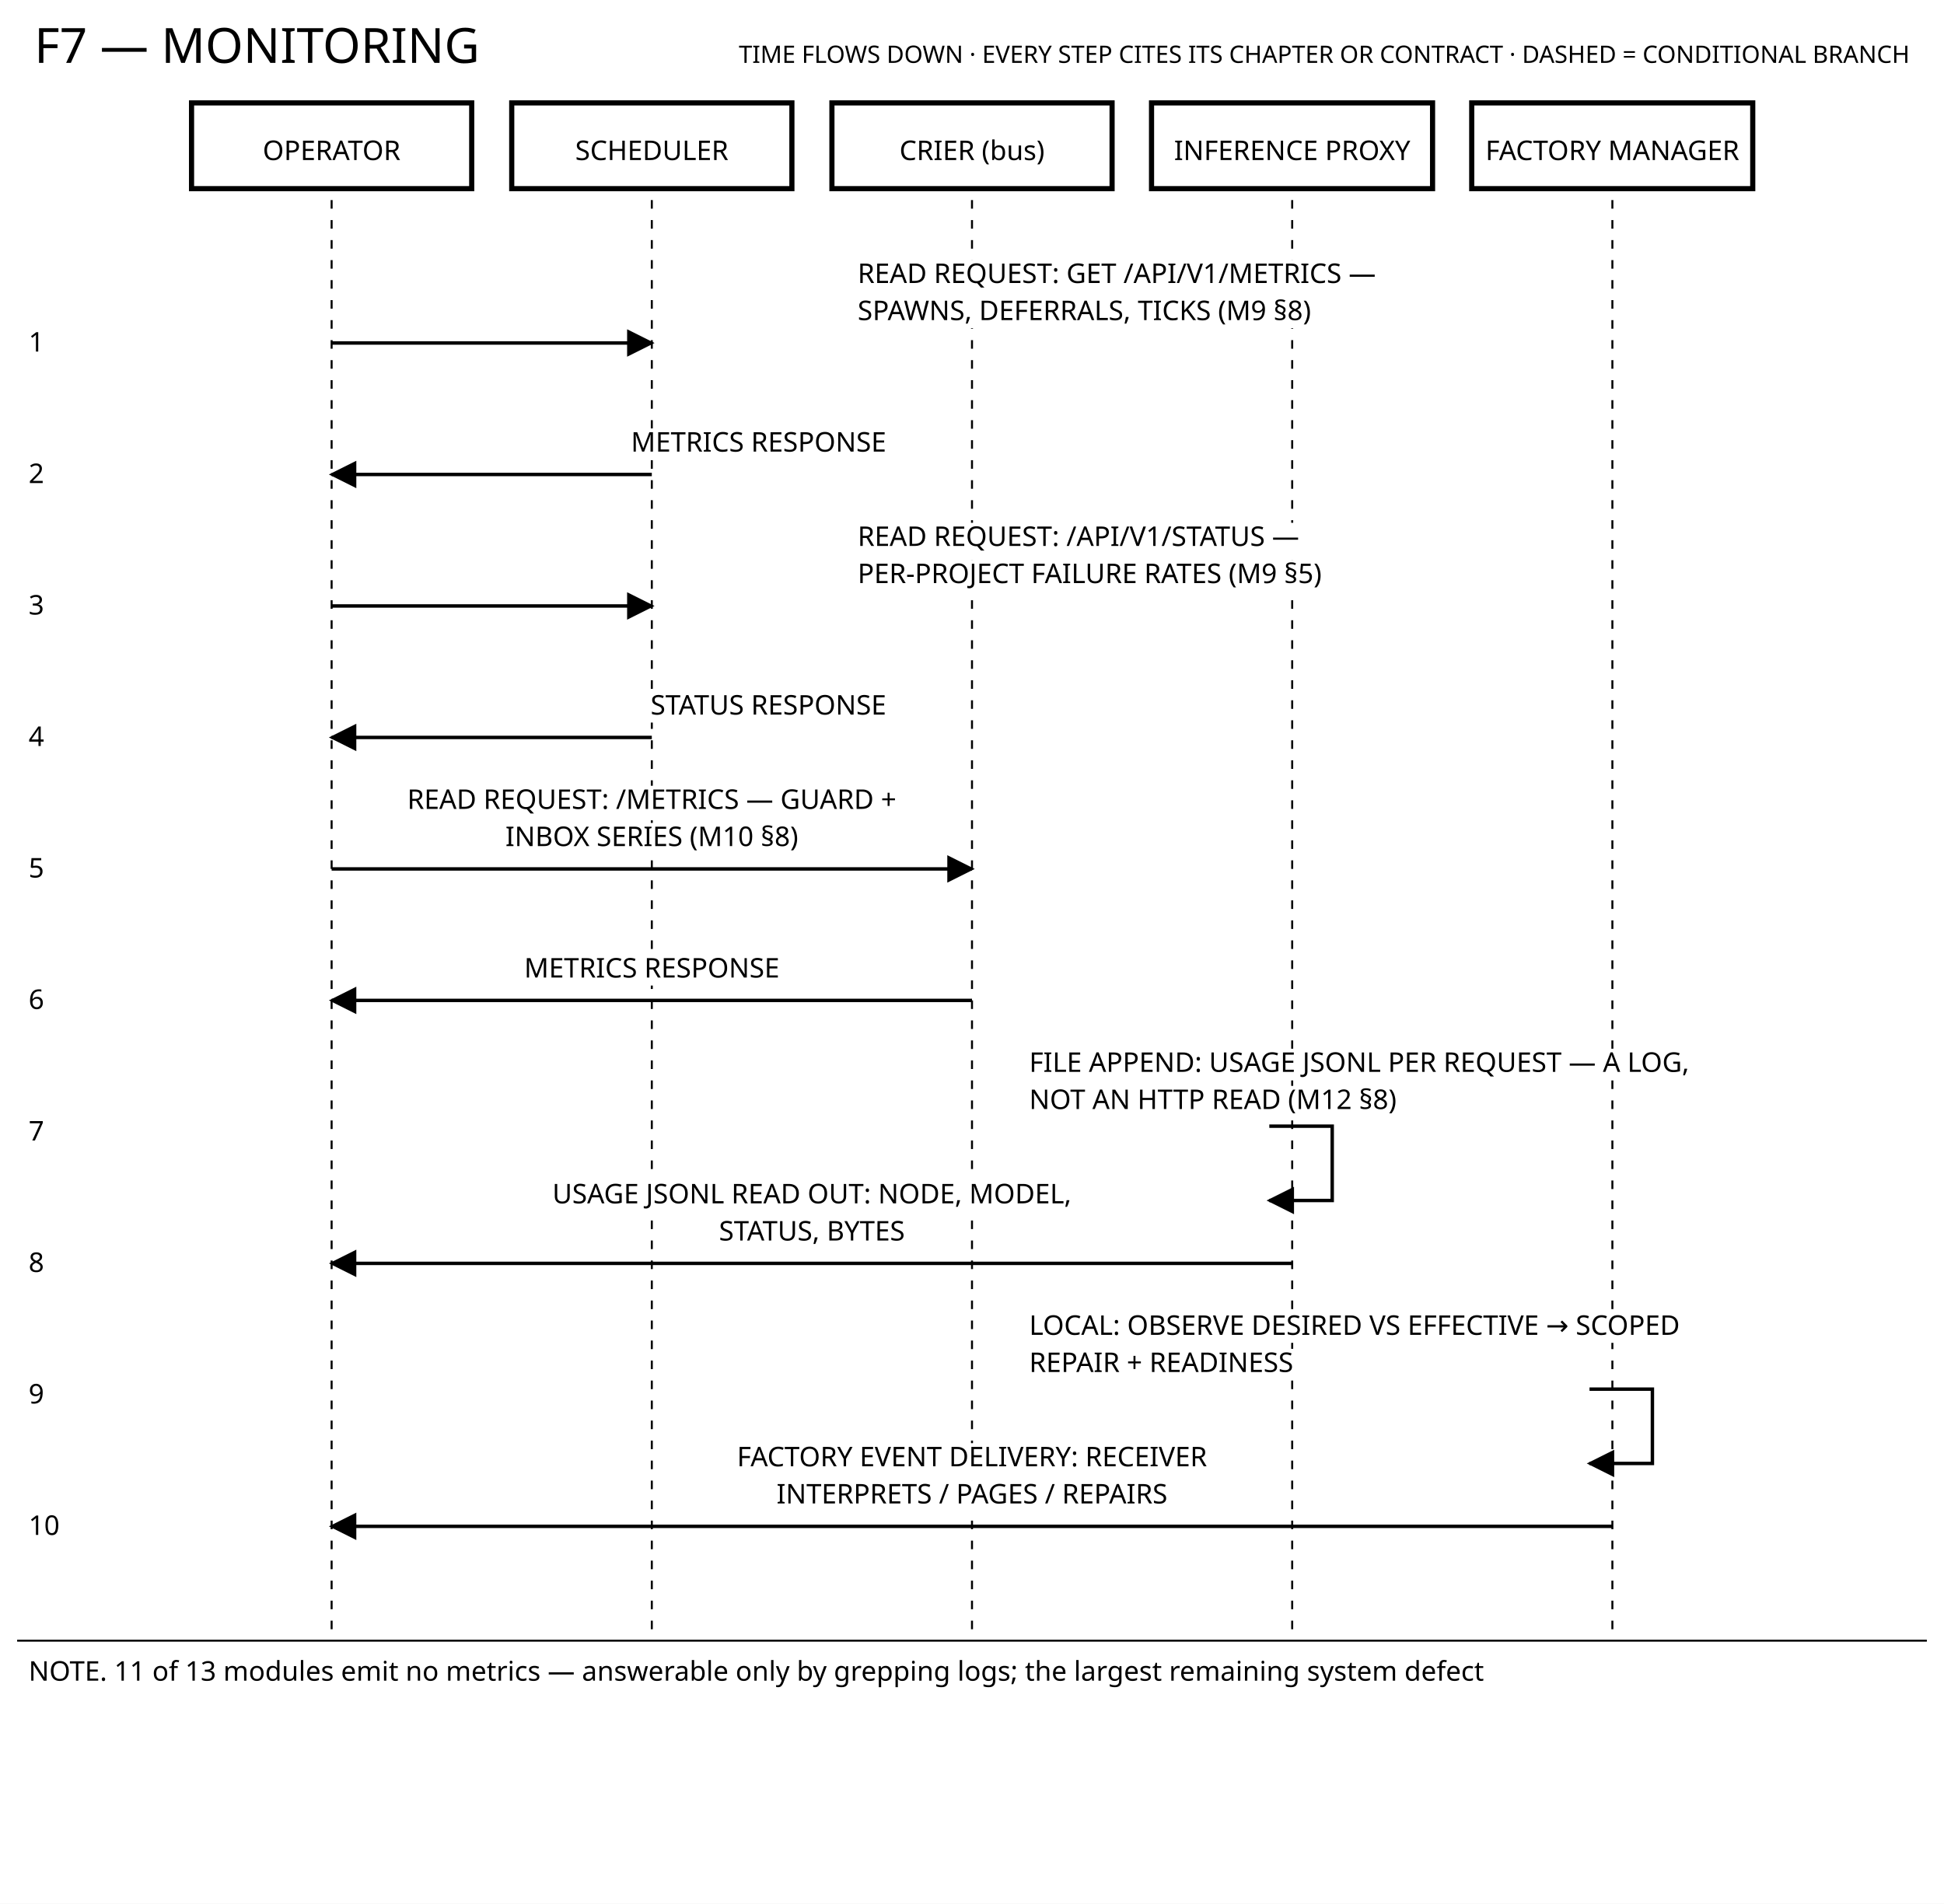
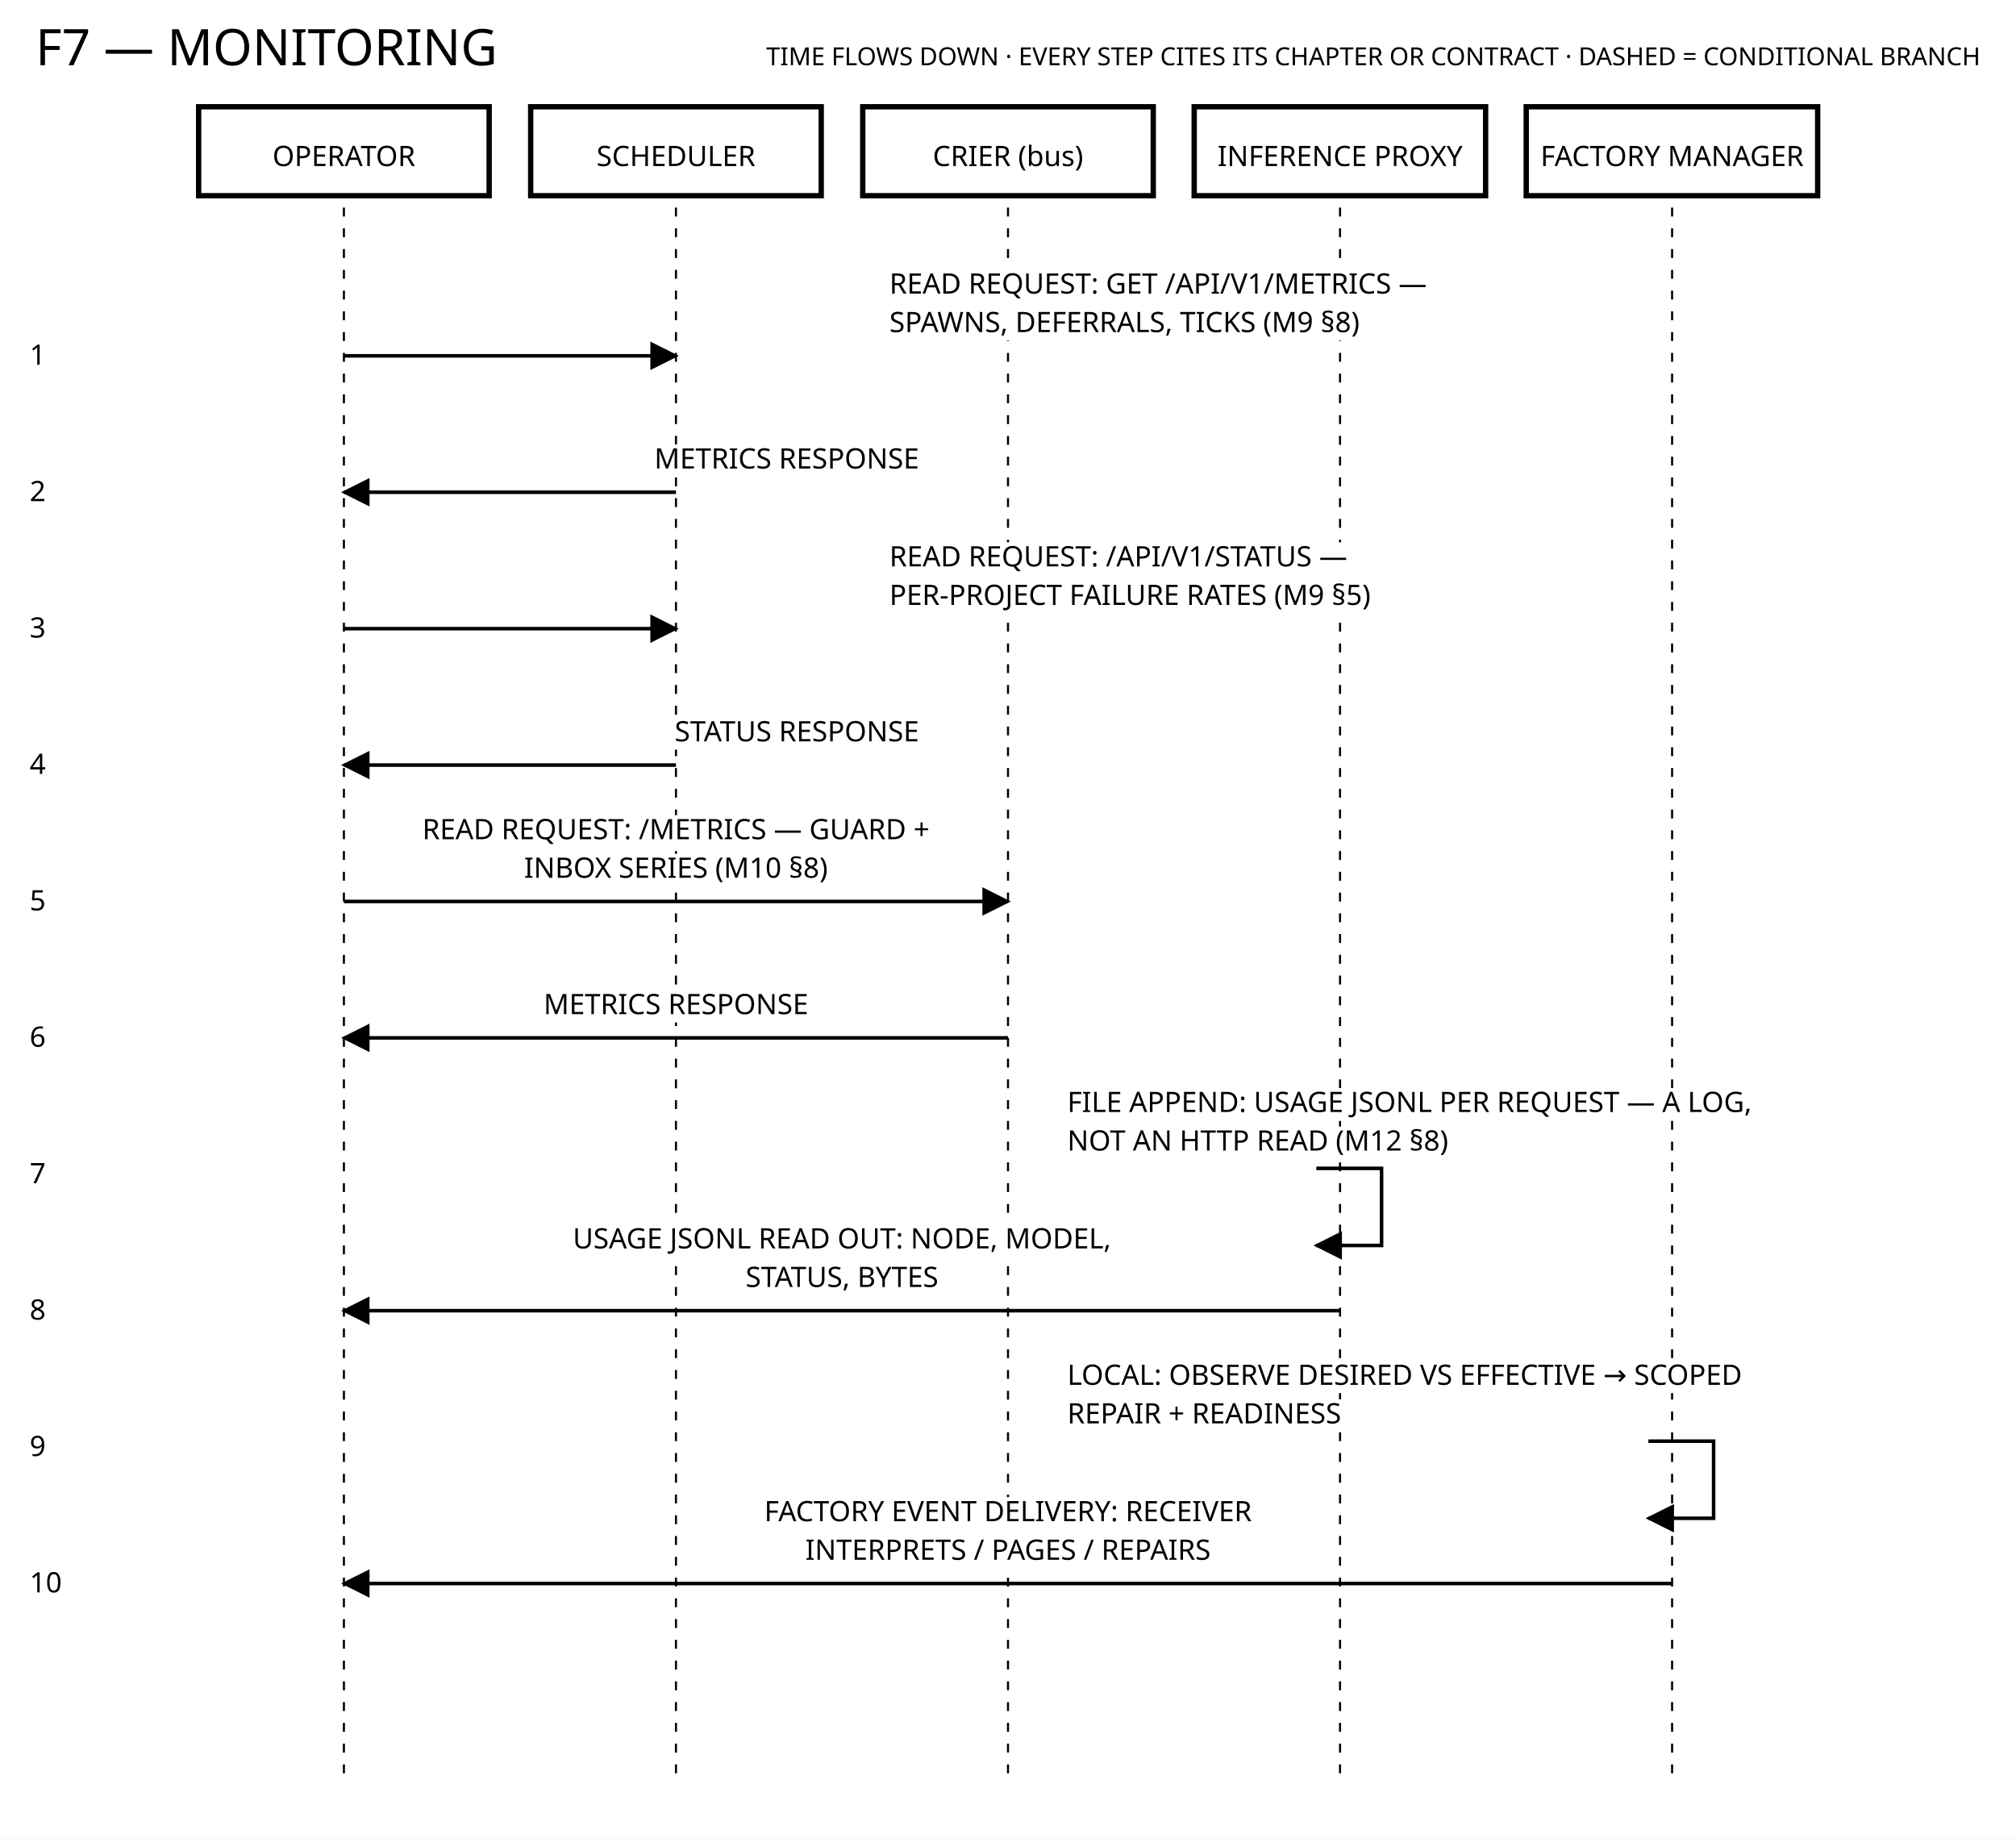
- <svg xmlns="http://www.w3.org/2000/svg" width="170.0mm" height="166.5mm" viewBox="0 0 680 666.0" preserveAspectRatio="xMidYMid meet">
-   <rect width="680" height="666.0" fill="#ffffff" />
+ <svg xmlns="http://www.w3.org/2000/svg" width="170.0mm" height="155.0mm" viewBox="0 0 680 620.0" preserveAspectRatio="xMidYMid meet">
+   <rect width="680" height="620.0" fill="#ffffff" />
  <defs>
    <marker id="ar" viewBox="0 0 10 10" refX="9" refY="5" markerWidth="8" markerHeight="8" orient="auto">
      <path d="M0,0 L10,5 L0,10 z" fill="#000000" />
    </marker>
  </defs>
  <g font-family="Routed Gothic Narrow, Routed Gothic, sans-serif">
    <text x="12.0" y="22.0" font-size="17.00" fill="#000000" text-anchor="start">F7 — MONITORING</text>
    <text x="668.0" y="22.0" font-size="8.40" fill="#000000" text-anchor="end">TIME FLOWS DOWN · EVERY STEP CITES ITS CHAPTER OR CONTRACT · DASHED = CONDITIONAL BRANCH</text>
    <rect x="67.0" y="36.0" width="98.0" height="30.0" fill="#ffffff" stroke="#000000" stroke-width="1.8" />
    <text x="116.0" y="56.0" font-size="9.50" fill="#000000" text-anchor="middle">OPERATOR</text>
-     <polyline points="116.0,70.0 116.0,574.0" fill="none" stroke="#000000" stroke-width="0.7" stroke-dasharray="3 4" />
+     <polyline points="116.0,70.0 116.0,600.0" fill="none" stroke="#000000" stroke-width="0.7" stroke-dasharray="3 4" />
    <rect x="179.0" y="36.0" width="98.0" height="30.0" fill="#ffffff" stroke="#000000" stroke-width="1.8" />
    <text x="228.0" y="56.0" font-size="9.50" fill="#000000" text-anchor="middle">SCHEDULER</text>
-     <polyline points="228.0,70.0 228.0,574.0" fill="none" stroke="#000000" stroke-width="0.7" stroke-dasharray="3 4" />
+     <polyline points="228.0,70.0 228.0,600.0" fill="none" stroke="#000000" stroke-width="0.7" stroke-dasharray="3 4" />
    <rect x="291.0" y="36.0" width="98.0" height="30.0" fill="#ffffff" stroke="#000000" stroke-width="1.8" />
    <text x="340.0" y="56.0" font-size="9.50" fill="#000000" text-anchor="middle">CRIER (bus)</text>
-     <polyline points="340.0,70.0 340.0,574.0" fill="none" stroke="#000000" stroke-width="0.7" stroke-dasharray="3 4" />
+     <polyline points="340.0,70.0 340.0,600.0" fill="none" stroke="#000000" stroke-width="0.7" stroke-dasharray="3 4" />
    <rect x="402.8" y="36.0" width="98.3" height="30.0" fill="#ffffff" stroke="#000000" stroke-width="1.8" />
    <text x="452.0" y="56.0" font-size="9.50" fill="#000000" text-anchor="middle">INFERENCE PROXY</text>
-     <polyline points="452.0,70.0 452.0,574.0" fill="none" stroke="#000000" stroke-width="0.7" stroke-dasharray="3 4" />
+     <polyline points="452.0,70.0 452.0,600.0" fill="none" stroke="#000000" stroke-width="0.7" stroke-dasharray="3 4" />
    <rect x="514.8" y="36.0" width="98.3" height="30.0" fill="#ffffff" stroke="#000000" stroke-width="1.8" />
    <text x="564.0" y="56.0" font-size="9.50" fill="#000000" text-anchor="middle">FACTORY MANAGER</text>
-     <polyline points="564.0,70.0 564.0,574.0" fill="none" stroke="#000000" stroke-width="0.7" stroke-dasharray="3 4" />
+     <polyline points="564.0,70.0 564.0,600.0" fill="none" stroke="#000000" stroke-width="0.7" stroke-dasharray="3 4" />
    <text x="10.0" y="123.0" font-size="9.50" fill="#000000" text-anchor="start">1</text>
    <polyline points="116.0,120.0 228.0,120.0" fill="none" stroke="#000000" stroke-width="1.2" marker-end="url(#ar)" />
    <rect x="297.0" y="90.9" width="198.5" height="10.9" fill="#ffffff" />
    <text x="300.0" y="99.0" font-size="9.50" fill="#000000" text-anchor="start">READ REQUEST: GET /API/V1/METRICS —</text>
    <rect x="297.0" y="103.9" width="182.0" height="10.9" fill="#ffffff" />
    <text x="300.0" y="112.0" font-size="9.50" fill="#000000" text-anchor="start">SPAWNS, DEFERRALS, TICKS (M9 §8)</text>
    <text x="10.0" y="169.0" font-size="9.50" fill="#000000" text-anchor="start">2</text>
    <polyline points="228.0,166.0 116.0,166.0" fill="none" stroke="#000000" stroke-width="1.2" marker-end="url(#ar)" />
    <rect x="216.0" y="149.9" width="94.0" height="10.9" fill="#ffffff" />
    <text x="310.0" y="158.0" font-size="9.50" fill="#000000" text-anchor="end">METRICS RESPONSE</text>
    <text x="10.0" y="215.0" font-size="9.50" fill="#000000" text-anchor="start">3</text>
    <polyline points="116.0,212.0 228.0,212.0" fill="none" stroke="#000000" stroke-width="1.2" marker-end="url(#ar)" />
    <rect x="297.0" y="182.9" width="171.0" height="10.9" fill="#ffffff" />
    <text x="300.0" y="191.0" font-size="9.50" fill="#000000" text-anchor="start">READ REQUEST: /API/V1/STATUS —</text>
    <rect x="297.0" y="195.9" width="187.5" height="10.9" fill="#ffffff" />
    <text x="300.0" y="204.0" font-size="9.50" fill="#000000" text-anchor="start">PER-PROJECT FAILURE RATES (M9 §5)</text>
    <text x="10.0" y="261.0" font-size="9.50" fill="#000000" text-anchor="start">4</text>
    <polyline points="228.0,258.0 116.0,258.0" fill="none" stroke="#000000" stroke-width="1.2" marker-end="url(#ar)" />
    <rect x="221.5" y="241.9" width="88.5" height="10.9" fill="#ffffff" />
    <text x="310.0" y="250.0" font-size="9.50" fill="#000000" text-anchor="end">STATUS RESPONSE</text>
    <text x="10.0" y="307.0" font-size="9.50" fill="#000000" text-anchor="start">5</text>
    <polyline points="116.0,304.0 340.0,304.0" fill="none" stroke="#000000" stroke-width="1.2" marker-end="url(#ar)" />
    <rect x="137.0" y="274.9" width="182.0" height="10.9" fill="#ffffff" />
    <text x="228.0" y="283.0" font-size="9.50" fill="#000000" text-anchor="middle">READ REQUEST: /METRICS — GUARD +</text>
    <rect x="167.2" y="287.9" width="121.5" height="10.9" fill="#ffffff" />
    <text x="228.0" y="296.0" font-size="9.50" fill="#000000" text-anchor="middle">INBOX SERIES (M10 §8)</text>
    <text x="10.0" y="353.0" font-size="9.50" fill="#000000" text-anchor="start">6</text>
    <polyline points="340.0,350.0 116.0,350.0" fill="none" stroke="#000000" stroke-width="1.2" marker-end="url(#ar)" />
    <rect x="181.0" y="333.9" width="94.0" height="10.9" fill="#ffffff" />
    <text x="228.0" y="342.0" font-size="9.50" fill="#000000" text-anchor="middle">METRICS RESPONSE</text>
    <text x="10.0" y="399.0" font-size="9.50" fill="#000000" text-anchor="start">7</text>
    <polyline points="444.0,394.0 466.0,394.0 466.0,420.0 444.0,420.0" fill="none" stroke="#000000" stroke-width="1.2" marker-end="url(#ar)" />
    <rect x="357.0" y="366.9" width="253.5" height="10.9" fill="#ffffff" />
    <text x="360.0" y="375.0" font-size="9.50" fill="#000000" text-anchor="start">FILE APPEND: USAGE JSONL PER REQUEST — A LOG,</text>
    <rect x="357.0" y="379.9" width="143.5" height="10.9" fill="#ffffff" />
    <text x="360.0" y="388.0" font-size="9.50" fill="#000000" text-anchor="start">NOT AN HTTP READ (M12 §8)</text>
    <text x="10.0" y="445.0" font-size="9.50" fill="#000000" text-anchor="start">8</text>
    <polyline points="452.0,442.0 116.0,442.0" fill="none" stroke="#000000" stroke-width="1.2" marker-end="url(#ar)" />
    <rect x="187.5" y="412.9" width="193.0" height="10.9" fill="#ffffff" />
    <text x="284.0" y="421.0" font-size="9.50" fill="#000000" text-anchor="middle">USAGE JSONL READ OUT: NODE, MODEL,</text>
    <rect x="245.2" y="425.9" width="77.5" height="10.9" fill="#ffffff" />
    <text x="284.0" y="434.0" font-size="9.50" fill="#000000" text-anchor="middle">STATUS, BYTES</text>
    <text x="10.0" y="491.0" font-size="9.50" fill="#000000" text-anchor="start">9</text>
    <polyline points="556.0,486.0 578.0,486.0 578.0,512.0 556.0,512.0" fill="none" stroke="#000000" stroke-width="1.2" marker-end="url(#ar)" />
    <rect x="357.0" y="458.9" width="248.0" height="10.9" fill="#ffffff" />
    <text x="360.0" y="467.0" font-size="9.50" fill="#000000" text-anchor="start">LOCAL: OBSERVE DESIRED VS EFFECTIVE → SCOPED</text>
    <rect x="357.0" y="471.9" width="105.0" height="10.9" fill="#ffffff" />
    <text x="360.0" y="480.0" font-size="9.50" fill="#000000" text-anchor="start">REPAIR + READINESS</text>
    <text x="10.0" y="537.0" font-size="9.50" fill="#000000" text-anchor="start">10</text>
    <polyline points="564.0,534.0 116.0,534.0" fill="none" stroke="#000000" stroke-width="1.2" marker-end="url(#ar)" />
    <rect x="249.0" y="504.9" width="182.0" height="10.9" fill="#ffffff" />
    <text x="340.0" y="513.0" font-size="9.50" fill="#000000" text-anchor="middle">FACTORY EVENT DELIVERY: RECEIVER</text>
    <rect x="260.0" y="517.9" width="160.0" height="10.9" fill="#ffffff" />
    <text x="340.0" y="526.0" font-size="9.50" fill="#000000" text-anchor="middle">INTERPRETS / PAGES / REPAIRS</text>
-     <polyline points="6.0,574.0 674.0,574.0" fill="none" stroke="#000000" stroke-width="0.7" />
-     <text x="10.0" y="588.0" font-size="9.50" fill="#000000" text-anchor="start">NOTE. 11 of 13 modules emit no metrics — answerable only by grepping logs; the largest remaining system defect</text>
  </g>
</svg>
